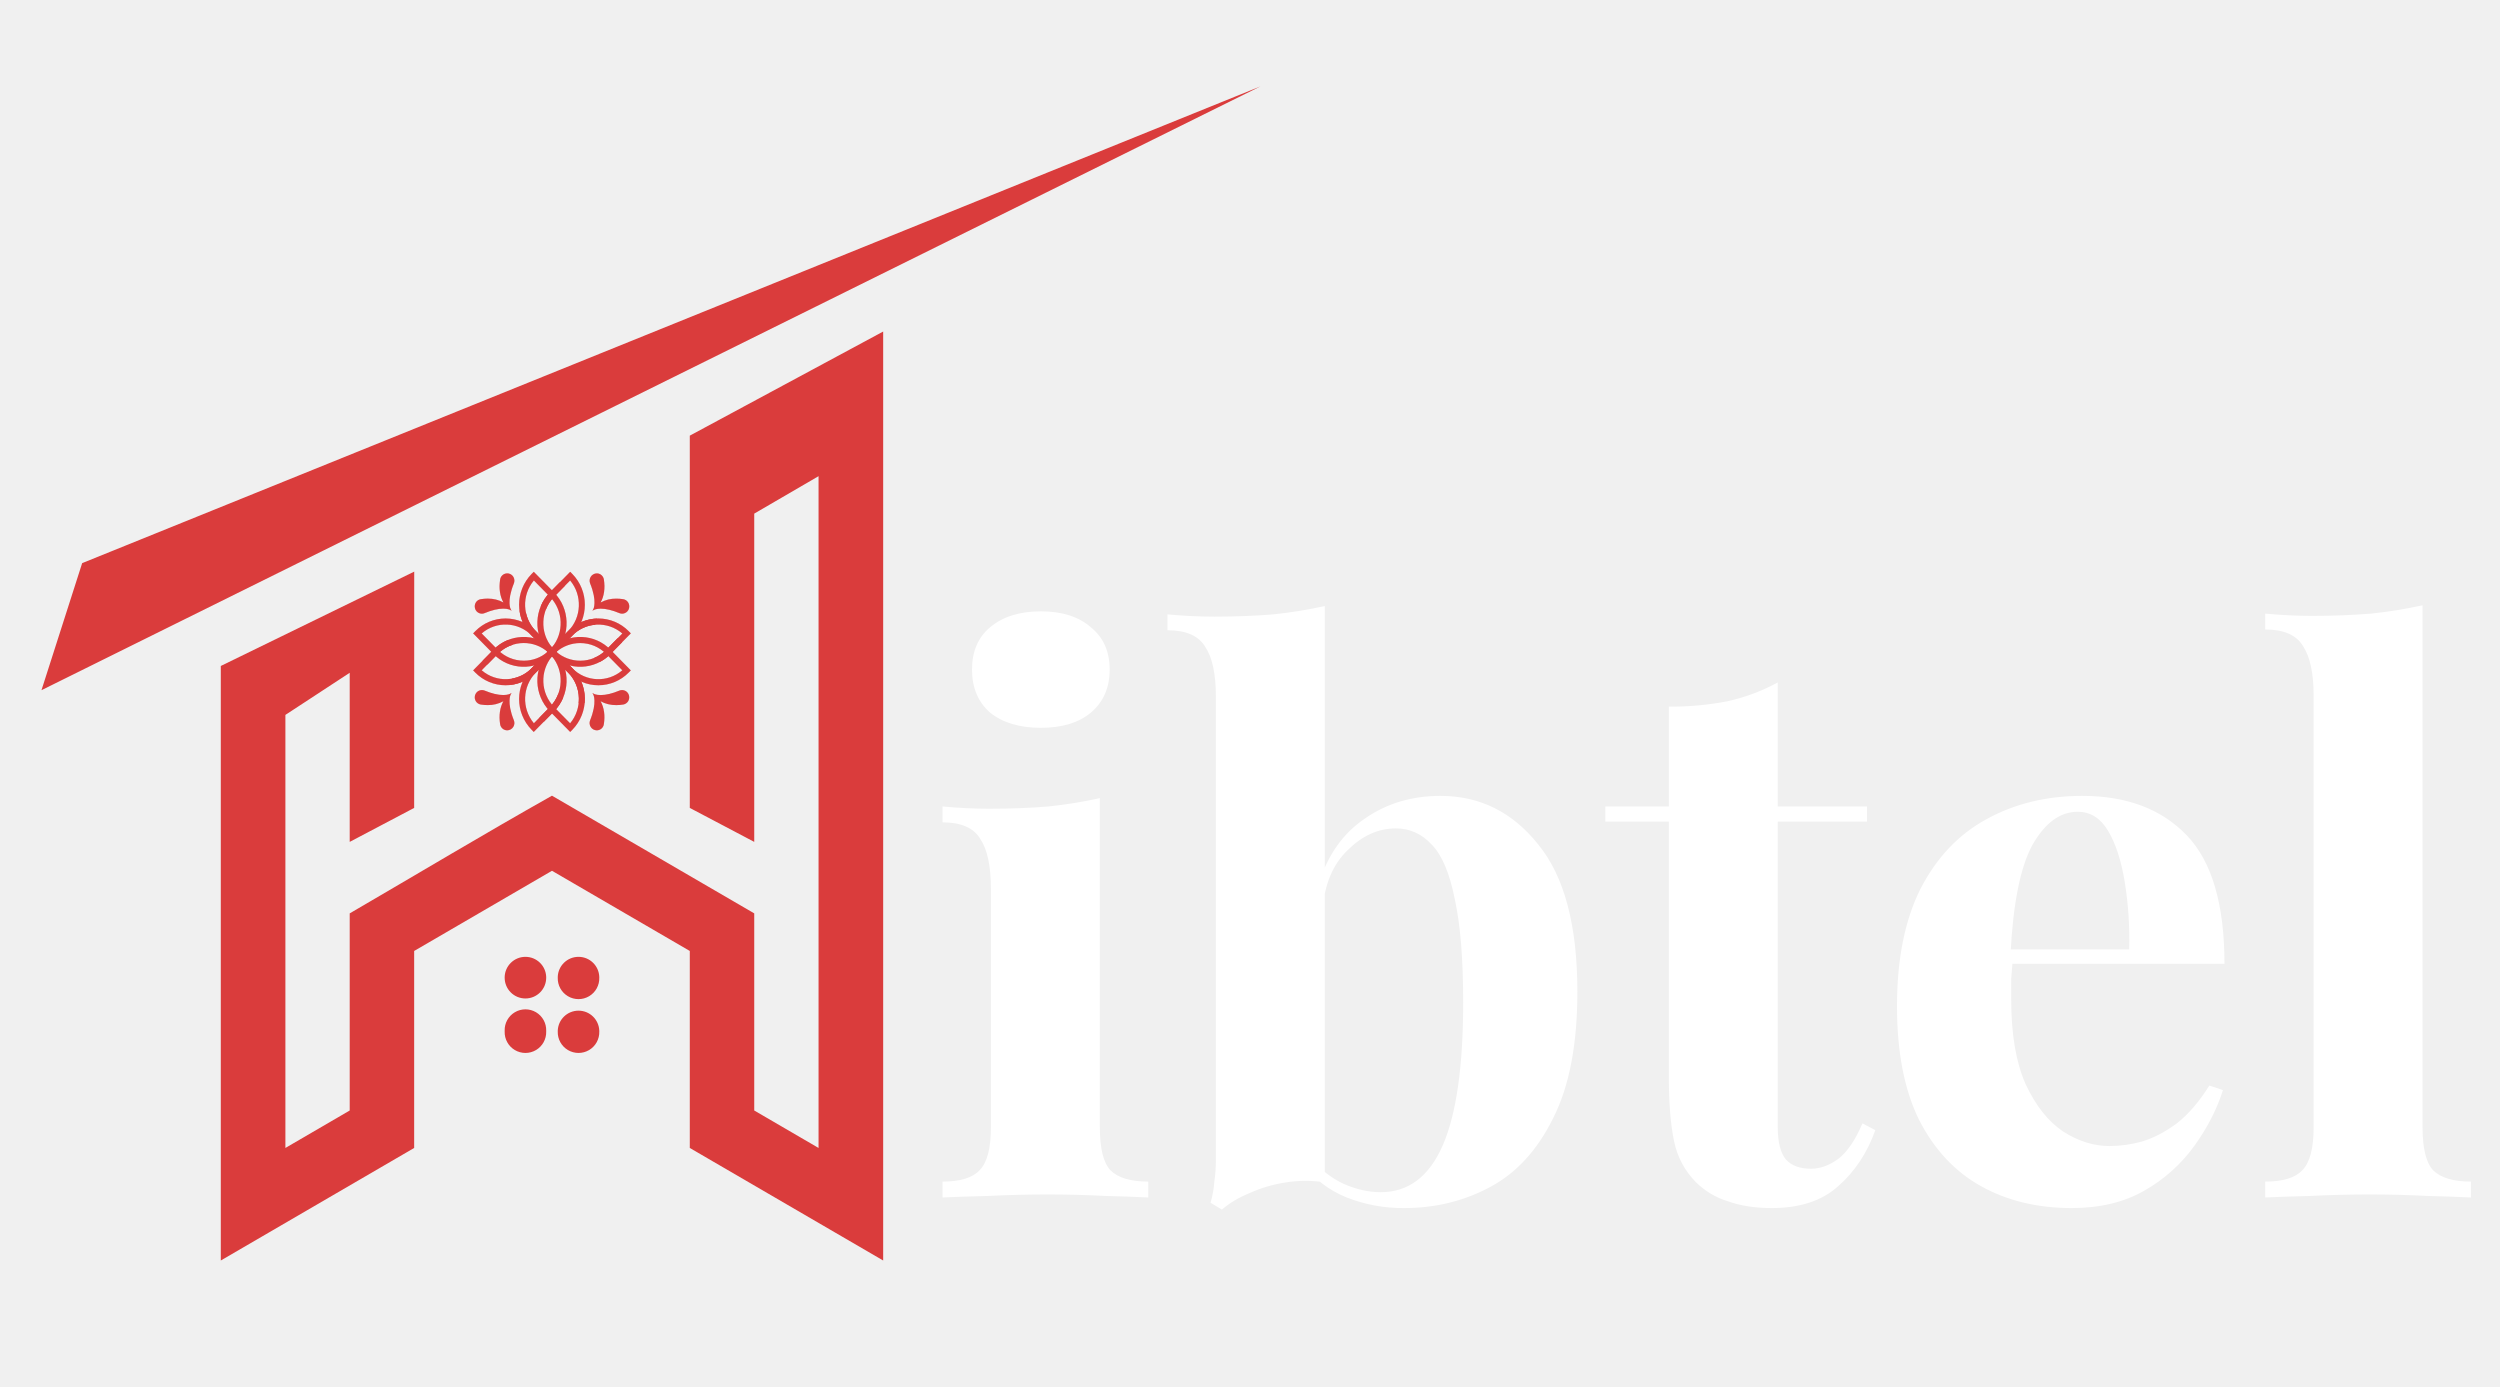
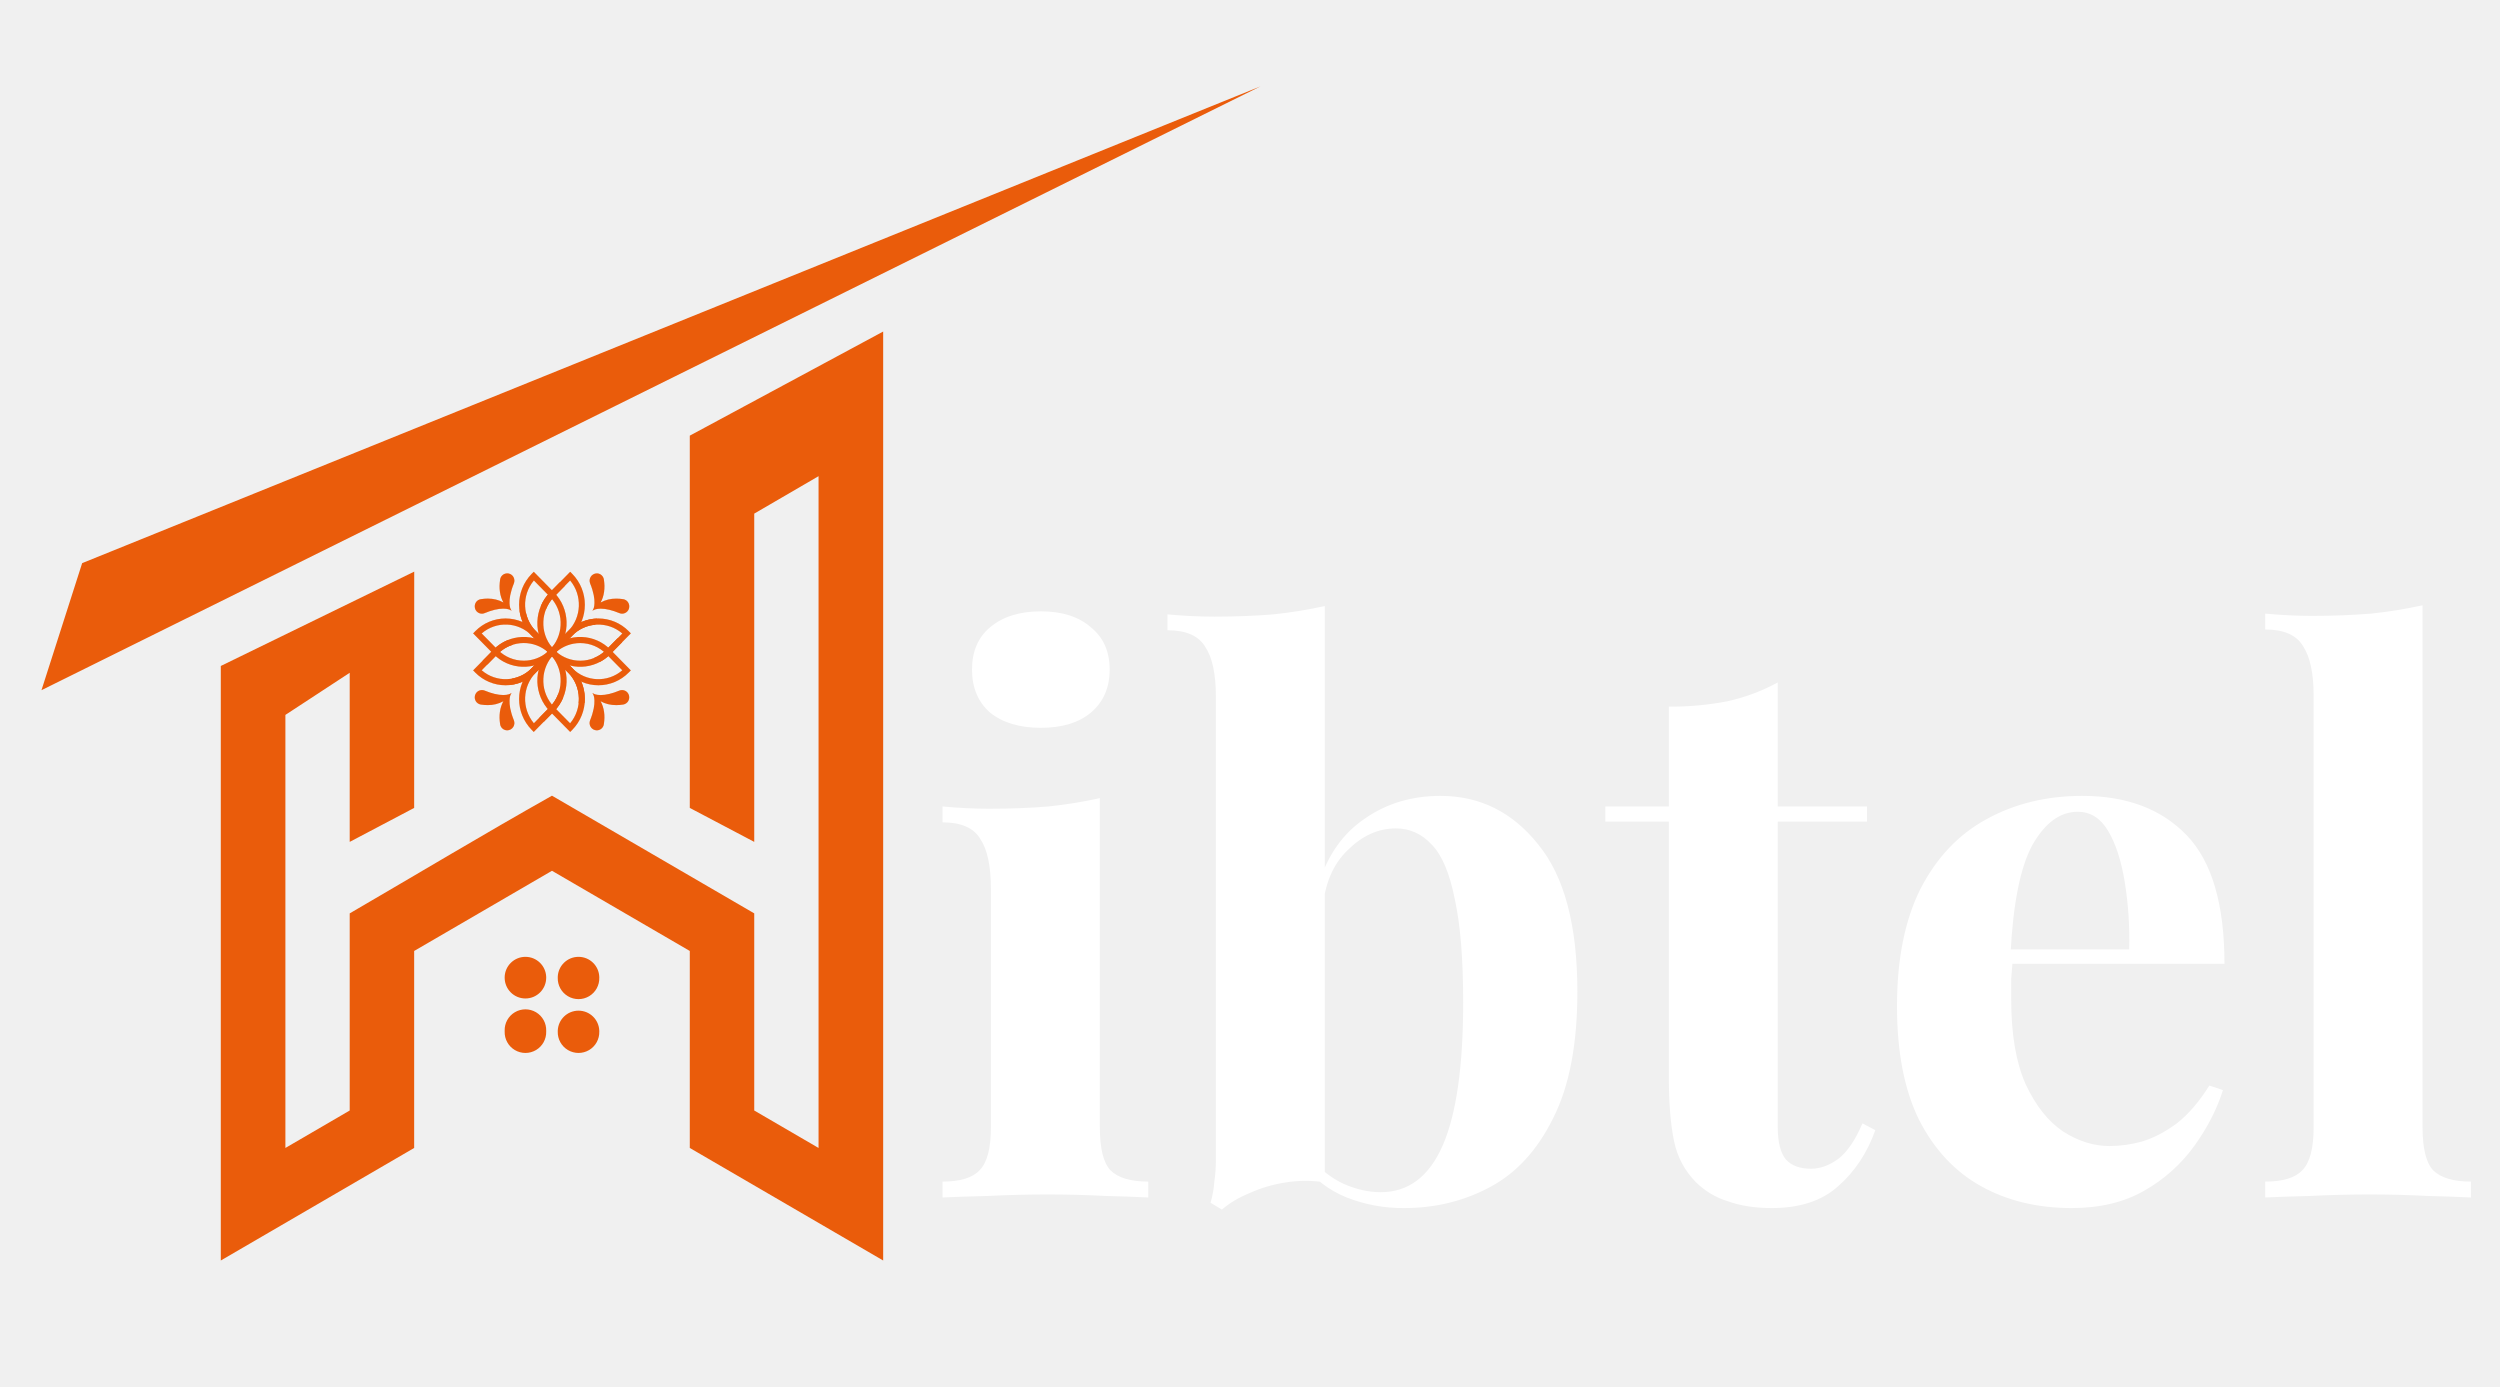
<svg xmlns="http://www.w3.org/2000/svg" width="119" height="66" viewBox="0 0 119 66" fill="none">
-   <path d="M32.834 20.737l9.205-4.956V60c-3.069-1.787-6.137-3.57-9.205-5.357v-9.377l-6.56-3.817-6.56 3.817v9.377c-3.068 1.786-6.136 3.57-9.204 5.357V31.7l9.207-4.491c0 4.316-.003 6.931-.003 11.248l-3.068 1.617v-8.05l-3.061 2.005v20.614l3.061-1.783v-9.383c3.274-1.905 6.378-3.771 9.628-5.602l9.628 5.602v9.383l3.061 1.783V22.666l-3.061 1.782v15.626l-3.068-1.617c0-4.317.002-13.404 0-17.72z" fill="#DA3C3C" />
-   <path d="M24.022 46.503a.989.989 0 011.977 0v.036a.988.988 0 11-1.977 0v-.036zm2.527 2.562a.989.989 0 011.977 0v.035a.989.989 0 11-1.977 0v-.035zm-2.527 0a.989.989 0 111.977 0v.035a.989.989 0 11-1.977 0v-.035zm2.527-2.562a.989.989 0 011.977 0v.035a.989.989 0 11-1.977 0v-.035zM3.911 26.805L60 4.11 1.974 32.853l1.937-6.048zm26.016 3.241a2.02 2.02 0 00-2.886 0l-.773.784a2.011 2.011 0 00-2.78.097l-.967.983.1.102a2.02 2.02 0 002.887 0l.772-.784a2.011 2.011 0 002.78-.097l.968-.983-.101-.102zm-4.62 1.762c-.65.66-1.69.694-2.379.097l.762-.774a1.733 1.733 0 011.243-.523c.42 0 .82.15 1.137.424l-.763.776zm3.553-.88a1.733 1.733 0 01-1.243.522c-.421 0-.82-.15-1.138-.424l.763-.774a1.738 1.738 0 012.38-.097l-.762.772z" fill="#DA3C3C" />
-   <path opacity=".3" d="M24.933 30.587c-.476 0-.922.188-1.258.529l-.78.791.018.016a1.762 1.762 0 002.41-.099l.779-.792-.018-.015a1.755 1.755 0 00-1.151-.43zm.374 1.22c-.65.662-1.69.695-2.379.098l.762-.774a1.733 1.733 0 011.243-.523c.42 0 .82.15 1.137.424l-.763.776zm3.178-2.1c-.476 0-.922.186-1.258.527l-.78.792.018.015a1.762 1.762 0 002.41-.1l.78-.791-.018-.016a1.768 1.768 0 00-1.152-.428zm.375 1.22a1.733 1.733 0 01-1.243.523c-.421 0-.82-.15-1.138-.424l.763-.774a1.738 1.738 0 012.38-.097l-.762.772zm1.067-.881a2.02 2.02 0 00-2.886 0l-.773.784a2.011 2.011 0 00-2.78.097l-.967.983.1.102a2.02 2.02 0 002.887 0l.772-.784a2.011 2.011 0 002.78-.097l.968-.983-.101-.102zm-.882 1.07a1.991 1.991 0 01-2.751.096l-.015-.014-.786.798a1.99 1.99 0 01-1.428.6 1.99 1.99 0 01-1.428-.6l-.085-.086.953-.967a1.991 1.991 0 012.75-.096l.016.014.786-.798c.38-.387.888-.6 1.428-.6.54 0 1.047.213 1.428.6l.084.085-.952.968z" fill="#DA3C3C" />
-   <path d="M29.613 30.57a.613.613 0 00-.215-.19l-.538.547c-.17.173-.371.307-.59.395a.734.734 0 00.272.19c.189-.096.364-.223.518-.38l.553-.562zm-3.505.831a.514.514 0 00-.07-.335l-.73.741c-.263.267-.589.43-.93.491-.035.1-.064.203-.089.305a2.02 2.02 0 001.219-.592l.6-.61zm-3.134.049c.068.068.143.127.225.18l.491-.499a1.75 1.75 0 01.73-.446 1.132 1.132 0 00-.232-.223 2.03 2.03 0 00-.698.464l-.516.524zm4.068-1.404l-.395.4c.08.046.19.05.286.04l.091-.015.218-.221a1.73 1.73 0 011.086-.513l.099-.294a2.02 2.02 0 00-1.385.603z" fill="#DA3C3C" />
-   <path d="M27.242 27.32l-.1-.103-.968.983a2.097 2.097 0 00-.096 2.823l-.772.785a2.097 2.097 0 000 2.93l.1.103.968-.982c.762-.774.793-2.01.096-2.824l.772-.784a2.097 2.097 0 000-2.931zm-1.068 6.334l-.762.773a1.807 1.807 0 01.096-2.416l.762-.774c.588.7.555 1.756-.096 2.417zm.105-2.833a1.805 1.805 0 01.097-2.416l.762-.774c.586.7.555 1.755-.098 2.416l-.761.774z" fill="#DA3C3C" />
-   <path opacity=".3" d="M26.272 31.204l-.78.792a1.835 1.835 0 00-.097 2.447l.016.018.78-.792c.65-.661.693-1.736.096-2.447l-.015-.018zm-.098 2.45l-.762.773a1.807 1.807 0 01.096-2.416l.762-.774c.588.7.555 1.756-.096 2.417zm.98-6.038l-.015-.018-.78.792a1.835 1.835 0 00-.097 2.446l.015.018.78-.791c.65-.661.694-1.736.097-2.447zm-.112 2.43l-.762.774a1.805 1.805 0 01.097-2.416l.762-.774c.585.7.554 1.755-.097 2.416zm.2-2.726l-.1-.103-.968.983a2.097 2.097 0 00-.096 2.823l-.772.785a2.097 2.097 0 000 2.93l.1.103.968-.982c.762-.774.793-2.01.096-2.824l.772-.784a2.097 2.097 0 000-2.931zm-.8 3.714l.013.015a2.077 2.077 0 01-.095 2.793l-.952.967-.084-.086c-.788-.8-.788-2.1 0-2.899l.785-.798-.013-.015a2.078 2.078 0 01.094-2.793l.953-.967.084.085c.787.8.787 2.1 0 2.9l-.786.798z" fill="#DA3C3C" />
-   <path d="M26.797 33.232a.742.742 0 00-.217-.225 1.77 1.77 0 01-.405.646l-.496.504a.6.6 0 00.214.193l.484-.492c.182-.187.32-.4.42-.626zm-1.053-4.384c.019.015.035.033.055.047.058.047.119.089.183.126.086-.225.216-.437.395-.619l.505-.512a.838.838 0 00-.234-.172l-.472.48a2.057 2.057 0 00-.432.65z" fill="#DA3C3C" />
-   <path d="M27.242 31.808l-.772-.785a2.097 2.097 0 00-.096-2.823l-.967-.983-.101.103a2.097 2.097 0 000 2.931l.772.784a2.097 2.097 0 00.096 2.824l.967.982.101-.102a2.097 2.097 0 000-2.931zm-1.83-4.178l.762.774c.65.66.684 1.716.097 2.416l-.762-.774a1.805 1.805 0 01-.097-2.416zm1.726 6.799l-.762-.774a1.807 1.807 0 01-.098-2.416l.763.774c.652.66.683 1.715.097 2.416z" fill="#DA3C3C" />
-   <path opacity=".3" d="M26.287 30.835a1.838 1.838 0 00-.097-2.447l-.78-.792-.015.018a1.838 1.838 0 00.098 2.447l.78.792.014-.018zm-.78-.789a1.805 1.805 0 01-.095-2.416l.762.774c.65.66.684 1.716.097 2.416l-.763-.774zm1.735 1.762l-.772-.785a2.097 2.097 0 00-.096-2.823l-.967-.983-.101.103a2.097 2.097 0 000 2.931l.772.784a2.097 2.097 0 00.096 2.824l.967.982.101-.102a2.097 2.097 0 000-2.931zm-.015 2.914l-.084.086-.953-.967a2.079 2.079 0 01-.094-2.793l.014-.016-.786-.798c-.788-.8-.788-2.1 0-2.899l.084-.086.952.968c.746.757.788 1.984.095 2.792l-.014.016.786.798c.787.8.787 2.1 0 2.899zm-.17-2.726l-.78-.792-.015.018a1.838 1.838 0 00.097 2.447l.78.792.015-.018a1.835 1.835 0 00-.097-2.447zm.08 2.433l-.761-.774a1.807 1.807 0 01-.098-2.416l.763.774c.652.66.683 1.715.097 2.416z" fill="#DA3C3C" />
-   <path d="M27.242 31.808l-.224-.228a.488.488 0 00-.249.155l.273.276c.39.396.556.934.502 1.452a.518.518 0 00.286-.01 2.086 2.086 0 00-.588-1.645zm-1.935-1.558l.427.434c.1-.022-.056-.465-.056-.465l-.17-.173a1.78 1.78 0 01-.472-.874 2.4 2.4 0 00-.307-.116c.057.438.249.86.578 1.195z" fill="#DA3C3C" />
-   <path d="M29.06 30.927a2.011 2.011 0 00-2.78-.097l-.772-.784a2.02 2.02 0 00-2.886 0l-.101.102.967.983a2.011 2.011 0 002.78.097l.773.784a2.02 2.02 0 002.886 0l.1-.102-.967-.983zm-4.127.522c-.47 0-.911-.186-1.243-.523l-.762-.774a1.739 1.739 0 012.38.098l.762.773a1.72 1.72 0 01-1.137.426zm2.31.358l-.764-.773a1.73 1.73 0 011.138-.424c.47 0 .91.185 1.242.522l.762.774a1.739 1.739 0 01-2.379-.098z" fill="#DA3C3C" />
-   <path opacity=".3" d="M29.06 30.927a2.011 2.011 0 00-2.78-.097l-.772-.784a2.02 2.02 0 00-2.886 0l-.101.102.967.983a2.011 2.011 0 002.78.097l.773.784a2.02 2.02 0 002.886 0l.1-.102-.967-.983zm.852 1.069c-.381.387-.889.6-1.428.6a1.99 1.99 0 01-1.428-.6l-.786-.798-.015.014a1.996 1.996 0 01-2.752-.096l-.952-.968.085-.085c.38-.387.887-.6 1.427-.6s1.047.213 1.428.6l.786.798.015-.014a1.996 1.996 0 012.752.096l.952.967-.084.086zm-5.847-2.29a1.76 1.76 0 00-1.152.43l-.018.015.78.792a1.762 1.762 0 002.41.1l.017-.016-.78-.792a1.754 1.754 0 00-1.257-.529zm.868 1.743c-.47 0-.911-.186-1.243-.523l-.762-.774a1.739 1.739 0 012.38.098l.762.773a1.72 1.72 0 01-1.137.426zm2.684-.862c-.423 0-.831.152-1.152.429l-.017.015.78.792a1.762 1.762 0 002.41.099l.016-.016-.78-.792a1.752 1.752 0 00-1.257-.527zm-.375 1.22l-.763-.773a1.73 1.73 0 011.138-.424c.47 0 .91.185 1.242.522l.762.774a1.739 1.739 0 01-2.379-.098z" fill="#DA3C3C" />
-   <path d="M24.143 34.764a.341.341 0 01-.337-.292c-.064-.419-.012-.787.155-1.094a1.496 1.496 0 01-.745.184c-.108 0-.216-.008-.33-.026a.342.342 0 01-.232-.151.353.353 0 01-.045-.279.342.342 0 01.46-.235c.336.14.635.212.886.212.222 0 .324-.058.325-.058l.072-.043-.041.073c-.003.004-.2.367.15 1.231a.348.348 0 01-.318.478zm4.264 0a.346.346 0 01-.318-.477c.35-.865.152-1.228.15-1.23l-.042-.074.072.043c.001 0 .102.059.326.059.25 0 .55-.072.886-.213a.341.341 0 01.46.236.359.359 0 01-.046.278.342.342 0 01-.23.15 2.143 2.143 0 01-.331.028c-.278 0-.527-.062-.746-.185.168.308.22.675.155 1.094a.338.338 0 01-.336.291zm1.204-5.553a.345.345 0 01-.128-.026c-.337-.14-.636-.213-.887-.213-.222 0-.324.06-.326.06l-.072.041.042-.073c.003-.003.2-.366-.15-1.23a.348.348 0 01.318-.477c.169 0 .31.123.337.292.064.419.012.787-.155 1.094a1.5 1.5 0 01.745-.184c.107 0 .216.008.332.026a.34.34 0 01.23.151c.054.082.07.184.046.279a.344.344 0 01-.332.26zm-6.673 0a.341.341 0 01-.33-.262.359.359 0 01.045-.278.342.342 0 01.231-.15c.116-.019.224-.028.332-.028.277 0 .527.062.745.185-.167-.308-.22-.675-.155-1.094a.341.341 0 01.643-.102c.045.09.048.194.012.286-.352.87-.153 1.229-.15 1.231l.043.073-.074-.042s-.102-.059-.325-.059c-.251 0-.55.072-.887.213a.311.311 0 01-.13.027z" fill="#DA3C3C" />
-   <path d="M28.241 29.002l-.041.073.072-.042s.102-.06.325-.06c.251 0 .55.072.887.213a.341.341 0 00.46-.236.359.359 0 00-.046-.277.342.342 0 00-.231-.152 2.157 2.157 0 00-.332-.027c-.277 0-.527.062-.745.185.167-.307.219-.675.155-1.094a.341.341 0 00-.644-.101.352.352 0 00-.011.285c.35.868.153 1.229.151 1.233zm.086-1.677a.32.32 0 01.395.262c.044.289.064.741-.196 1.155.408-.264.853-.245 1.137-.199.185.03.305.215.259.401a.318.318 0 01-.43.22c-.876-.365-1.233-.15-1.233-.15s.21-.362-.149-1.252a.326.326 0 01.217-.437zm-4.019 5.732l.042-.073-.072.042c-.001 0-.102.059-.325.059-.252 0-.55-.072-.887-.213a.341.341 0 00-.46.236.359.359 0 00.046.278c.053.08.136.136.23.151.117.018.225.027.331.027.278 0 .527-.062.746-.184-.168.307-.22.675-.155 1.094a.341.341 0 00.643.1.352.352 0 00.011-.285c-.35-.867-.151-1.23-.15-1.232zm-.086 1.675a.32.32 0 01-.394-.262c-.045-.288-.065-.74.195-1.155-.407.264-.853.245-1.136.199a.324.324 0 01-.26-.401.318.318 0 01.431-.22c.875.365 1.233.15 1.233.15s-.211.362.148 1.252a.326.326 0 01-.217.437zm.006-7.427a.34.34 0 00-.421.282c-.065.418-.013.786.154 1.093a1.498 1.498 0 00-.745-.184 2.15 2.15 0 00-.332.027.342.342 0 00-.23.151.353.353 0 00-.046.278.343.343 0 00.46.236c.336-.141.635-.213.886-.213.222 0 .324.06.325.06l.073.041-.042-.073c-.003-.003-.201-.362.15-1.23a.348.348 0 00-.012-.287.34.34 0 00-.22-.181zm.211.457c-.359.89-.148 1.252-.148 1.252s-.356-.214-1.233.15a.32.32 0 01-.43-.22.324.324 0 01.259-.4c.284-.045.729-.066 1.136.198-.26-.414-.24-.866-.195-1.154a.32.32 0 01.395-.263c.186.049.29.255.216.437zm5.172 5.085a.343.343 0 00-.128.025c-.337.141-.636.213-.887.213-.222 0-.324-.06-.326-.06l-.072-.041.042.073c.003.003.2.366-.15 1.23a.348.348 0 00.318.477.34.34 0 00.337-.292c.064-.419.012-.786-.155-1.094.218.123.469.185.745.185.107 0 .216-.01.33-.027a.342.342 0 00.231-.151.354.354 0 00.046-.278.342.342 0 00-.33-.26zm.052.668c-.284.045-.73.066-1.137-.198.26.413.241.866.196 1.154a.32.32 0 01-.395.263.325.325 0 01-.217-.437c.36-.89.149-1.252.149-1.252s.356.214 1.232-.151a.32.32 0 01.43.22.324.324 0 01-.258.401z" opacity=".3" fill="#DA3C3C" />
+   <path d="M32.834 20.737l9.205-4.956V60c-3.069-1.787-6.137-3.57-9.205-5.357v-9.377l-6.56-3.817-6.56 3.817v9.377c-3.068 1.786-6.136 3.57-9.204 5.357V31.7l9.207-4.491c0 4.316-.003 6.931-.003 11.248l-3.068 1.617v-8.05l-3.061 2.005v20.614l3.061-1.783v-9.383c3.274-1.905 6.378-3.771 9.628-5.602l9.628 5.602v9.383l3.061 1.783V22.666l-3.061 1.782v15.626l-3.068-1.617c0-4.317.002-13.404 0-17.72z" fill="#ea5c0b" />
+   <path d="M24.022 46.503a.989.989 0 011.977 0v.036a.988.988 0 11-1.977 0v-.036zm2.527 2.562a.989.989 0 011.977 0v.035a.989.989 0 11-1.977 0v-.035zm-2.527 0a.989.989 0 111.977 0v.035a.989.989 0 11-1.977 0v-.035zm2.527-2.562a.989.989 0 011.977 0v.035a.989.989 0 11-1.977 0v-.035zM3.911 26.805L60 4.11 1.974 32.853l1.937-6.048zm26.016 3.241a2.02 2.02 0 00-2.886 0l-.773.784a2.011 2.011 0 00-2.78.097l-.967.983.1.102a2.02 2.02 0 002.887 0l.772-.784a2.011 2.011 0 002.78-.097l.968-.983-.101-.102zm-4.62 1.762c-.65.66-1.69.694-2.379.097l.762-.774a1.733 1.733 0 011.243-.523c.42 0 .82.15 1.137.424l-.763.776zm3.553-.88a1.733 1.733 0 01-1.243.522c-.421 0-.82-.15-1.138-.424l.763-.774a1.738 1.738 0 012.38-.097l-.762.772z" fill="#ea5c0b" />
+   <path opacity=".3" d="M24.933 30.587c-.476 0-.922.188-1.258.529l-.78.791.018.016a1.762 1.762 0 002.41-.099l.779-.792-.018-.015a1.755 1.755 0 00-1.151-.43zm.374 1.22c-.65.662-1.69.695-2.379.098l.762-.774a1.733 1.733 0 011.243-.523c.42 0 .82.15 1.137.424l-.763.776zm3.178-2.1c-.476 0-.922.186-1.258.527l-.78.792.018.015a1.762 1.762 0 002.41-.1l.78-.791-.018-.016a1.768 1.768 0 00-1.152-.428zm.375 1.22a1.733 1.733 0 01-1.243.523c-.421 0-.82-.15-1.138-.424l.763-.774a1.738 1.738 0 012.38-.097l-.762.772zm1.067-.881a2.02 2.02 0 00-2.886 0l-.773.784a2.011 2.011 0 00-2.78.097l-.967.983.1.102a2.02 2.02 0 002.887 0l.772-.784a2.011 2.011 0 002.78-.097l.968-.983-.101-.102zm-.882 1.07a1.991 1.991 0 01-2.751.096l-.015-.014-.786.798a1.99 1.99 0 01-1.428.6 1.99 1.99 0 01-1.428-.6l-.085-.086.953-.967a1.991 1.991 0 012.75-.096l.016.014.786-.798c.38-.387.888-.6 1.428-.6.54 0 1.047.213 1.428.6l.084.085-.952.968z" fill="#ea5c0b" />
+   <path d="M29.613 30.57a.613.613 0 00-.215-.19l-.538.547c-.17.173-.371.307-.59.395a.734.734 0 00.272.19c.189-.096.364-.223.518-.38l.553-.562zm-3.505.831a.514.514 0 00-.07-.335l-.73.741c-.263.267-.589.43-.93.491-.035.1-.064.203-.089.305a2.02 2.02 0 001.219-.592l.6-.61zm-3.134.049c.068.068.143.127.225.18l.491-.499a1.75 1.75 0 01.73-.446 1.132 1.132 0 00-.232-.223 2.03 2.03 0 00-.698.464l-.516.524zm4.068-1.404l-.395.4c.08.046.19.05.286.04l.091-.015.218-.221a1.73 1.73 0 011.086-.513l.099-.294a2.02 2.02 0 00-1.385.603z" fill="#ea5c0b" />
+   <path d="M27.242 27.32l-.1-.103-.968.983a2.097 2.097 0 00-.096 2.823l-.772.785a2.097 2.097 0 000 2.93l.1.103.968-.982c.762-.774.793-2.01.096-2.824l.772-.784a2.097 2.097 0 000-2.931zm-1.068 6.334l-.762.773a1.807 1.807 0 01.096-2.416l.762-.774c.588.7.555 1.756-.096 2.417zm.105-2.833a1.805 1.805 0 01.097-2.416l.762-.774c.586.7.555 1.755-.098 2.416l-.761.774z" fill="#ea5c0b" />
+   <path opacity=".3" d="M26.272 31.204l-.78.792a1.835 1.835 0 00-.097 2.447l.016.018.78-.792c.65-.661.693-1.736.096-2.447l-.015-.018zm-.098 2.45l-.762.773a1.807 1.807 0 01.096-2.416l.762-.774c.588.7.555 1.756-.096 2.417zm.98-6.038l-.015-.018-.78.792a1.835 1.835 0 00-.097 2.446l.015.018.78-.791c.65-.661.694-1.736.097-2.447zm-.112 2.43l-.762.774a1.805 1.805 0 01.097-2.416l.762-.774c.585.7.554 1.755-.097 2.416zm.2-2.726l-.1-.103-.968.983a2.097 2.097 0 00-.096 2.823l-.772.785a2.097 2.097 0 000 2.93l.1.103.968-.982c.762-.774.793-2.01.096-2.824l.772-.784a2.097 2.097 0 000-2.931zm-.8 3.714l.013.015a2.077 2.077 0 01-.095 2.793l-.952.967-.084-.086c-.788-.8-.788-2.1 0-2.899l.785-.798-.013-.015a2.078 2.078 0 01.094-2.793l.953-.967.084.085c.787.8.787 2.1 0 2.9l-.786.798z" fill="#ea5c0b" />
+   <path d="M26.797 33.232a.742.742 0 00-.217-.225 1.77 1.77 0 01-.405.646l-.496.504a.6.6 0 00.214.193l.484-.492c.182-.187.32-.4.42-.626zm-1.053-4.384c.019.015.035.033.055.047.058.047.119.089.183.126.086-.225.216-.437.395-.619l.505-.512a.838.838 0 00-.234-.172l-.472.48a2.057 2.057 0 00-.432.65z" fill="#ea5c0b" />
+   <path d="M27.242 31.808l-.772-.785a2.097 2.097 0 00-.096-2.823l-.967-.983-.101.103a2.097 2.097 0 000 2.931l.772.784a2.097 2.097 0 00.096 2.824l.967.982.101-.102a2.097 2.097 0 000-2.931zm-1.83-4.178l.762.774c.65.66.684 1.716.097 2.416l-.762-.774a1.805 1.805 0 01-.097-2.416zm1.726 6.799l-.762-.774a1.807 1.807 0 01-.098-2.416l.763.774c.652.66.683 1.715.097 2.416z" fill="#ea5c0b" />
+   <path opacity=".3" d="M26.287 30.835a1.838 1.838 0 00-.097-2.447l-.78-.792-.015.018a1.838 1.838 0 00.098 2.447l.78.792.014-.018zm-.78-.789a1.805 1.805 0 01-.095-2.416l.762.774c.65.66.684 1.716.097 2.416l-.763-.774zm1.735 1.762l-.772-.785a2.097 2.097 0 00-.096-2.823l-.967-.983-.101.103a2.097 2.097 0 000 2.931l.772.784a2.097 2.097 0 00.096 2.824l.967.982.101-.102a2.097 2.097 0 000-2.931zm-.015 2.914l-.084.086-.953-.967a2.079 2.079 0 01-.094-2.793l.014-.016-.786-.798c-.788-.8-.788-2.1 0-2.899l.084-.086.952.968c.746.757.788 1.984.095 2.792l-.014.016.786.798c.787.8.787 2.1 0 2.899zm-.17-2.726l-.78-.792-.015.018a1.838 1.838 0 00.097 2.447l.78.792.015-.018a1.835 1.835 0 00-.097-2.447zm.08 2.433l-.761-.774a1.807 1.807 0 01-.098-2.416l.763.774c.652.66.683 1.715.097 2.416z" fill="#ea5c0b" />
+   <path d="M27.242 31.808l-.224-.228a.488.488 0 00-.249.155l.273.276c.39.396.556.934.502 1.452a.518.518 0 00.286-.01 2.086 2.086 0 00-.588-1.645zm-1.935-1.558l.427.434c.1-.022-.056-.465-.056-.465l-.17-.173a1.78 1.78 0 01-.472-.874 2.4 2.4 0 00-.307-.116c.057.438.249.86.578 1.195z" fill="#ea5c0b" />
+   <path d="M29.06 30.927a2.011 2.011 0 00-2.78-.097l-.772-.784a2.02 2.02 0 00-2.886 0l-.101.102.967.983a2.011 2.011 0 002.78.097l.773.784a2.02 2.02 0 002.886 0l.1-.102-.967-.983zm-4.127.522c-.47 0-.911-.186-1.243-.523l-.762-.774a1.739 1.739 0 012.38.098l.762.773a1.72 1.72 0 01-1.137.426zm2.31.358l-.764-.773a1.73 1.73 0 011.138-.424c.47 0 .91.185 1.242.522l.762.774a1.739 1.739 0 01-2.379-.098z" fill="#ea5c0b" />
+   <path opacity=".3" d="M29.06 30.927a2.011 2.011 0 00-2.78-.097l-.772-.784a2.02 2.02 0 00-2.886 0l-.101.102.967.983a2.011 2.011 0 002.78.097l.773.784a2.02 2.02 0 002.886 0l.1-.102-.967-.983zm.852 1.069c-.381.387-.889.6-1.428.6a1.99 1.99 0 01-1.428-.6l-.786-.798-.015.014a1.996 1.996 0 01-2.752-.096l-.952-.968.085-.085c.38-.387.887-.6 1.427-.6s1.047.213 1.428.6l.786.798.015-.014a1.996 1.996 0 012.752.096l.952.967-.084.086zm-5.847-2.29a1.76 1.76 0 00-1.152.43l-.018.015.78.792a1.762 1.762 0 002.41.1l.017-.016-.78-.792a1.754 1.754 0 00-1.257-.529zm.868 1.743c-.47 0-.911-.186-1.243-.523l-.762-.774a1.739 1.739 0 012.38.098l.762.773a1.72 1.72 0 01-1.137.426zm2.684-.862c-.423 0-.831.152-1.152.429l-.017.015.78.792a1.762 1.762 0 002.41.099l.016-.016-.78-.792a1.752 1.752 0 00-1.257-.527zm-.375 1.22l-.763-.773a1.73 1.73 0 011.138-.424c.47 0 .91.185 1.242.522l.762.774a1.739 1.739 0 01-2.379-.098z" fill="#ea5c0b" />
+   <path d="M24.143 34.764a.341.341 0 01-.337-.292c-.064-.419-.012-.787.155-1.094a1.496 1.496 0 01-.745.184c-.108 0-.216-.008-.33-.026a.342.342 0 01-.232-.151.353.353 0 01-.045-.279.342.342 0 01.46-.235c.336.14.635.212.886.212.222 0 .324-.058.325-.058l.072-.043-.041.073c-.003.004-.2.367.15 1.231a.348.348 0 01-.318.478zm4.264 0a.346.346 0 01-.318-.477c.35-.865.152-1.228.15-1.23l-.042-.074.072.043c.001 0 .102.059.326.059.25 0 .55-.072.886-.213a.341.341 0 01.46.236.359.359 0 01-.046.278.342.342 0 01-.23.15 2.143 2.143 0 01-.331.028c-.278 0-.527-.062-.746-.185.168.308.22.675.155 1.094a.338.338 0 01-.336.291zm1.204-5.553a.345.345 0 01-.128-.026c-.337-.14-.636-.213-.887-.213-.222 0-.324.06-.326.06l-.072.041.042-.073c.003-.003.2-.366-.15-1.23a.348.348 0 01.318-.477c.169 0 .31.123.337.292.064.419.012.787-.155 1.094a1.5 1.5 0 01.745-.184c.107 0 .216.008.332.026a.34.34 0 01.23.151c.054.082.07.184.046.279a.344.344 0 01-.332.26zm-6.673 0a.341.341 0 01-.33-.262.359.359 0 01.045-.278.342.342 0 01.231-.15c.116-.019.224-.028.332-.028.277 0 .527.062.745.185-.167-.308-.22-.675-.155-1.094a.341.341 0 01.643-.102c.045.09.048.194.012.286-.352.87-.153 1.229-.15 1.231l.043.073-.074-.042s-.102-.059-.325-.059c-.251 0-.55.072-.887.213a.311.311 0 01-.13.027z" fill="#ea5c0b" />
+   <path d="M28.241 29.002l-.041.073.072-.042s.102-.06.325-.06c.251 0 .55.072.887.213a.341.341 0 00.46-.236.359.359 0 00-.046-.277.342.342 0 00-.231-.152 2.157 2.157 0 00-.332-.027c-.277 0-.527.062-.745.185.167-.307.219-.675.155-1.094a.341.341 0 00-.644-.101.352.352 0 00-.011.285c.35.868.153 1.229.151 1.233zm.086-1.677a.32.32 0 01.395.262c.044.289.064.741-.196 1.155.408-.264.853-.245 1.137-.199.185.03.305.215.259.401a.318.318 0 01-.43.22c-.876-.365-1.233-.15-1.233-.15s.21-.362-.149-1.252a.326.326 0 01.217-.437zm-4.019 5.732l.042-.073-.072.042c-.001 0-.102.059-.325.059-.252 0-.55-.072-.887-.213a.341.341 0 00-.46.236.359.359 0 00.046.278c.053.08.136.136.23.151.117.018.225.027.331.027.278 0 .527-.062.746-.184-.168.307-.22.675-.155 1.094a.341.341 0 00.643.1.352.352 0 00.011-.285c-.35-.867-.151-1.23-.15-1.232zm-.086 1.675a.32.32 0 01-.394-.262c-.045-.288-.065-.74.195-1.155-.407.264-.853.245-1.136.199a.324.324 0 01-.26-.401.318.318 0 01.431-.22c.875.365 1.233.15 1.233.15s-.211.362.148 1.252a.326.326 0 01-.217.437zm.006-7.427a.34.34 0 00-.421.282c-.065.418-.013.786.154 1.093a1.498 1.498 0 00-.745-.184 2.15 2.15 0 00-.332.027.342.342 0 00-.23.151.353.353 0 00-.046.278.343.343 0 00.46.236c.336-.141.635-.213.886-.213.222 0 .324.06.325.06l.073.041-.042-.073c-.003-.003-.201-.362.15-1.23a.348.348 0 00-.012-.287.34.34 0 00-.22-.181zm.211.457c-.359.89-.148 1.252-.148 1.252s-.356-.214-1.233.15a.32.32 0 01-.43-.22.324.324 0 01.259-.4c.284-.045.729-.066 1.136.198-.26-.414-.24-.866-.195-1.154a.32.32 0 01.395-.263c.186.049.29.255.216.437zm5.172 5.085a.343.343 0 00-.128.025c-.337.141-.636.213-.887.213-.222 0-.324-.06-.326-.06l-.072-.041.042.073c.003.003.2.366-.15 1.23a.348.348 0 00.318.477.34.34 0 00.337-.292c.064-.419.012-.786-.155-1.094.218.123.469.185.745.185.107 0 .216-.01.33-.027a.342.342 0 00.231-.151.354.354 0 00.046-.278.342.342 0 00-.33-.26zm.052.668c-.284.045-.73.066-1.137-.198.26.413.241.866.196 1.154a.32.32 0 01-.395.263.325.325 0 01-.217-.437c.36-.89.149-1.252.149-1.252s.356.214 1.232-.151a.32.32 0 01.43.22.324.324 0 01-.258.401z" opacity=".3" fill="#ea5c0b" />
  <path d="M49.544 29.1c1.008 0 1.8.252 2.376.756.6.48.9 1.152.9 2.016 0 .864-.3 1.548-.9 2.052-.576.48-1.368.72-2.376.72-1.008 0-1.812-.24-2.412-.72-.576-.504-.864-1.188-.864-2.052 0-.864.288-1.536.864-2.016.6-.504 1.404-.756 2.412-.756zm2.808 8.892v15.66c0 1.008.168 1.692.504 2.052.36.36.96.54 1.8.54V57a76.663 76.663 0 00-2.016-.072 52.737 52.737 0 00-2.772-.072c-.936 0-1.884.024-2.844.072-.96.024-1.68.048-2.16.072v-.756c.84 0 1.428-.18 1.764-.54.36-.36.54-1.044.54-2.052v-11.34c0-1.08-.168-1.872-.504-2.376-.312-.528-.912-.792-1.8-.792v-.756c.768.072 1.512.108 2.232.108 1.008 0 1.944-.036 2.808-.108a21.774 21.774 0 002.448-.396zm16.215-.108c1.873 0 3.42.768 4.645 2.304 1.248 1.512 1.871 3.852 1.871 7.02 0 2.496-.383 4.5-1.151 6.012-.745 1.512-1.74 2.604-2.989 3.276-1.248.672-2.615 1.008-4.103 1.008A7.3 7.3 0 0164.103 57c-.84-.336-1.56-.888-2.16-1.656l.505-.18a4.21 4.21 0 001.511 1.188c.6.264 1.188.396 1.764.396 1.32 0 2.305-.744 2.953-2.232.647-1.488.971-3.756.971-6.804 0-2.064-.132-3.696-.396-4.896-.24-1.224-.6-2.088-1.08-2.592-.48-.528-1.056-.792-1.728-.792-.84 0-1.608.348-2.303 1.044-.697.672-1.093 1.62-1.188 2.844l-.18-1.26c.431-1.368 1.163-2.4 2.196-3.096 1.031-.72 2.231-1.08 3.6-1.08zm-5.507-9.036V56.28a5.888 5.888 0 00-1.837 0c-.623.096-1.2.264-1.727.504-.529.216-.973.48-1.333.792l-.54-.324c.096-.336.157-.672.18-1.008.049-.336.073-.672.073-1.008V33.168c0-1.08-.168-1.872-.505-2.376-.312-.528-.912-.792-1.8-.792v-.756a23.96 23.96 0 002.233.108c.983 0 1.92-.036 2.807-.108a21.774 21.774 0 002.449-.396zm21.561 3.636v5.904h4.248v.72h-4.248v14.544c0 .72.132 1.236.396 1.548.264.288.66.432 1.188.432.432 0 .864-.156 1.296-.468.432-.336.816-.9 1.152-1.692l.612.324c-.384 1.08-.972 1.968-1.764 2.664-.768.696-1.824 1.044-3.168 1.044-.792 0-1.488-.108-2.088-.324a3.688 3.688 0 01-1.512-.9 3.848 3.848 0 01-1.044-1.944c-.168-.792-.252-1.812-.252-3.06V39.108h-3.024v-.72h3.024v-4.752a14.16 14.16 0 002.772-.252 9.087 9.087 0 002.412-.9zm14.496 5.4c2.112 0 3.768.624 4.968 1.872 1.2 1.248 1.8 3.288 1.8 6.12H94.041l-.072-.684h7.38a17.21 17.21 0 00-.216-3.24c-.168-1.008-.432-1.812-.792-2.412-.36-.6-.84-.9-1.44-.9-.84 0-1.56.528-2.16 1.584-.576 1.056-.924 2.808-1.044 5.256l.108.216-.072.9v.972c0 1.656.228 3 .684 4.032.48 1.032 1.08 1.788 1.8 2.268.72.456 1.452.684 2.196.684a5.87 5.87 0 001.548-.216c.552-.168 1.104-.456 1.656-.864.552-.432 1.068-1.032 1.548-1.8l.648.216c-.288.912-.744 1.8-1.368 2.664a7.5 7.5 0 01-2.376 2.124c-.96.552-2.112.828-3.456.828-1.632 0-3.072-.348-4.32-1.044-1.248-.696-2.232-1.752-2.952-3.168-.696-1.416-1.044-3.216-1.044-5.4 0-2.232.372-4.092 1.116-5.58.768-1.488 1.812-2.592 3.132-3.312 1.344-.744 2.868-1.116 4.572-1.116zm16.196-9.072v24.84c0 1.008.168 1.692.504 2.052.36.36.96.54 1.8.54V57a85.453 85.453 0 00-2.052-.072 52.737 52.737 0 00-2.772-.072c-.936 0-1.884.024-2.844.072-.936.024-1.644.048-2.124.072v-.756c.84 0 1.428-.18 1.764-.54.36-.36.54-1.044.54-2.052v-20.52c0-1.08-.168-1.872-.504-2.376-.312-.528-.912-.792-1.8-.792v-.756c.768.072 1.512.108 2.232.108.984 0 1.92-.036 2.808-.108a21.774 21.774 0 002.448-.396z" fill="#fff" />
</svg>
